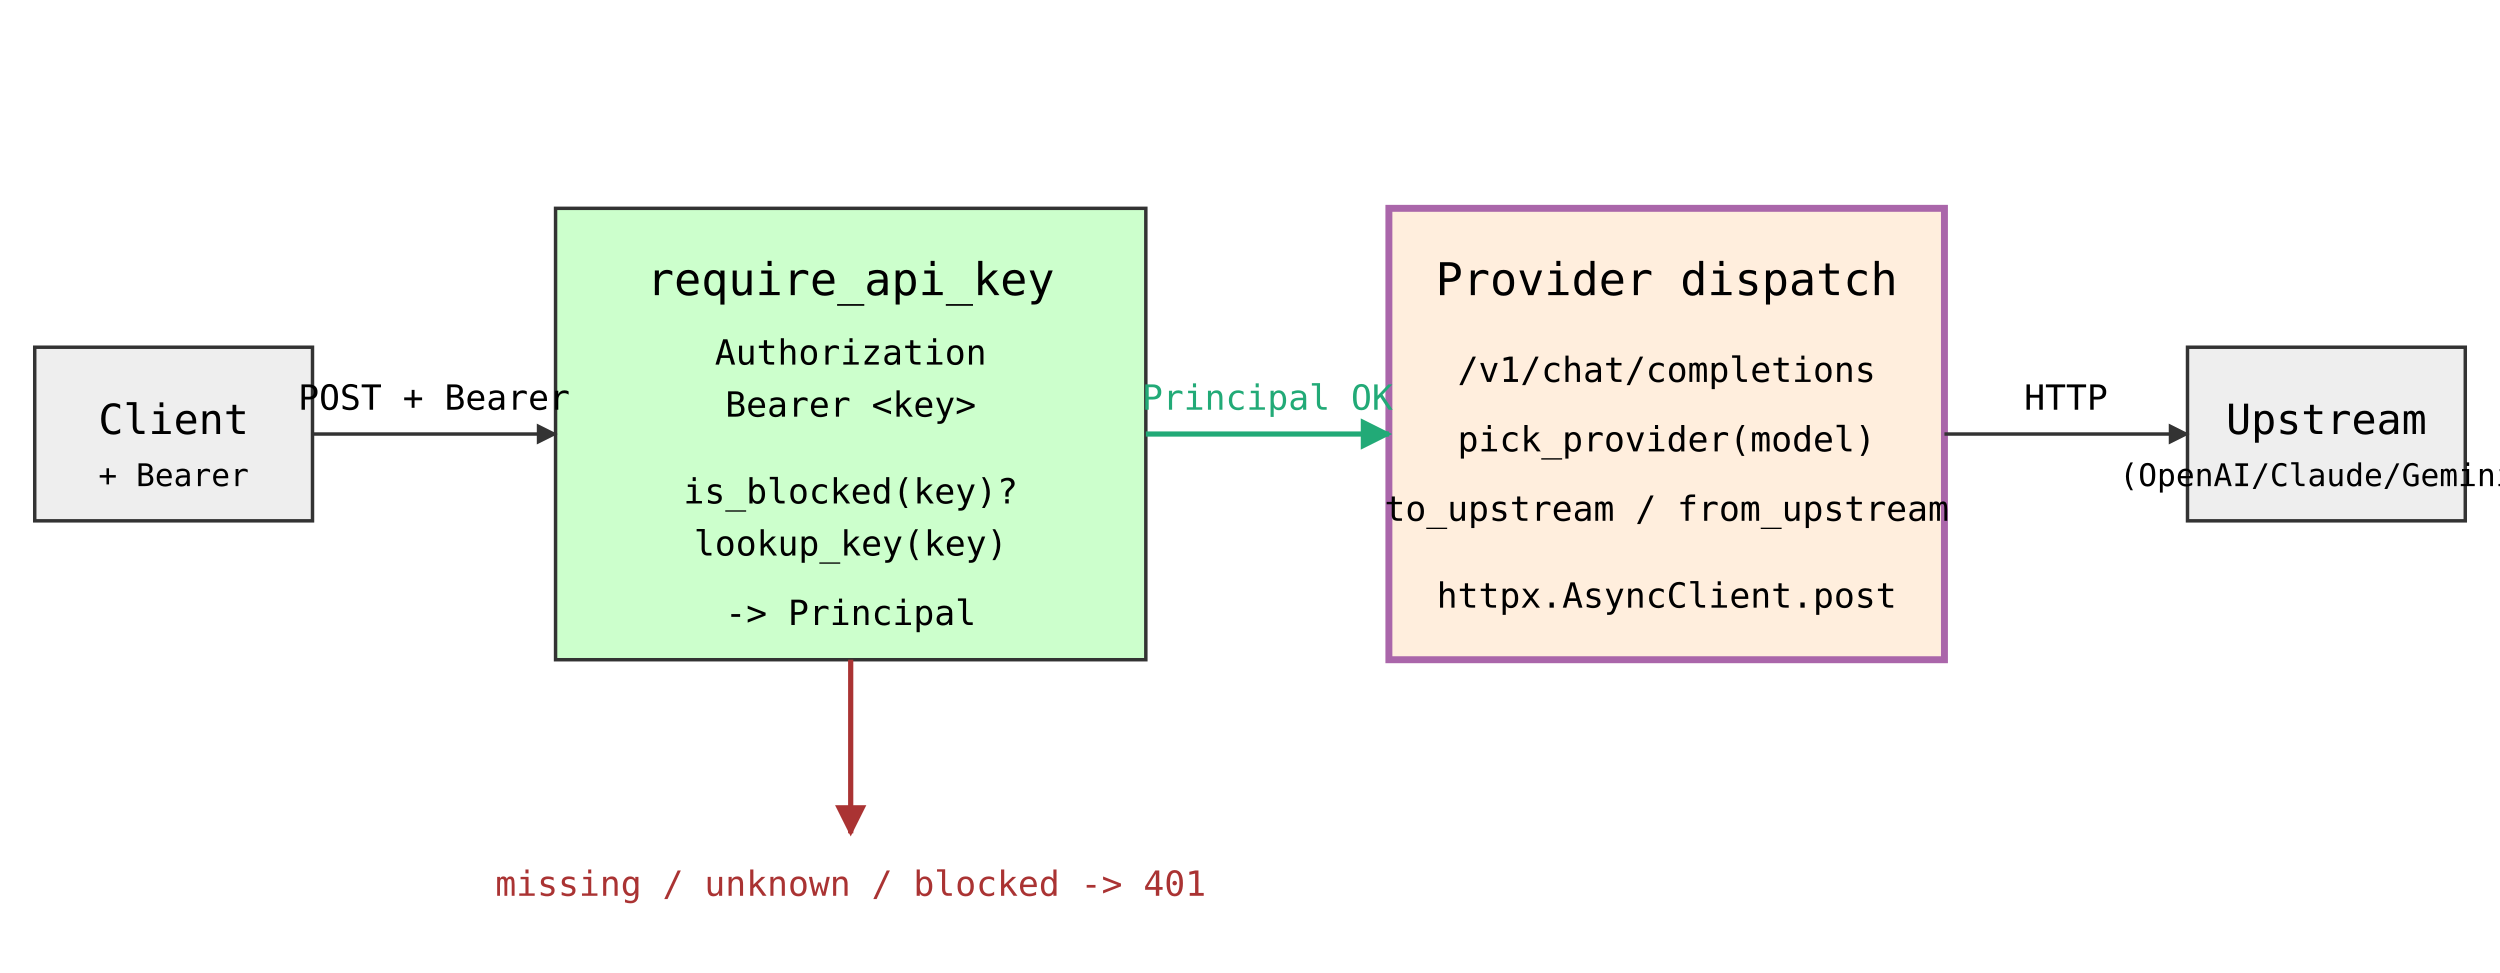
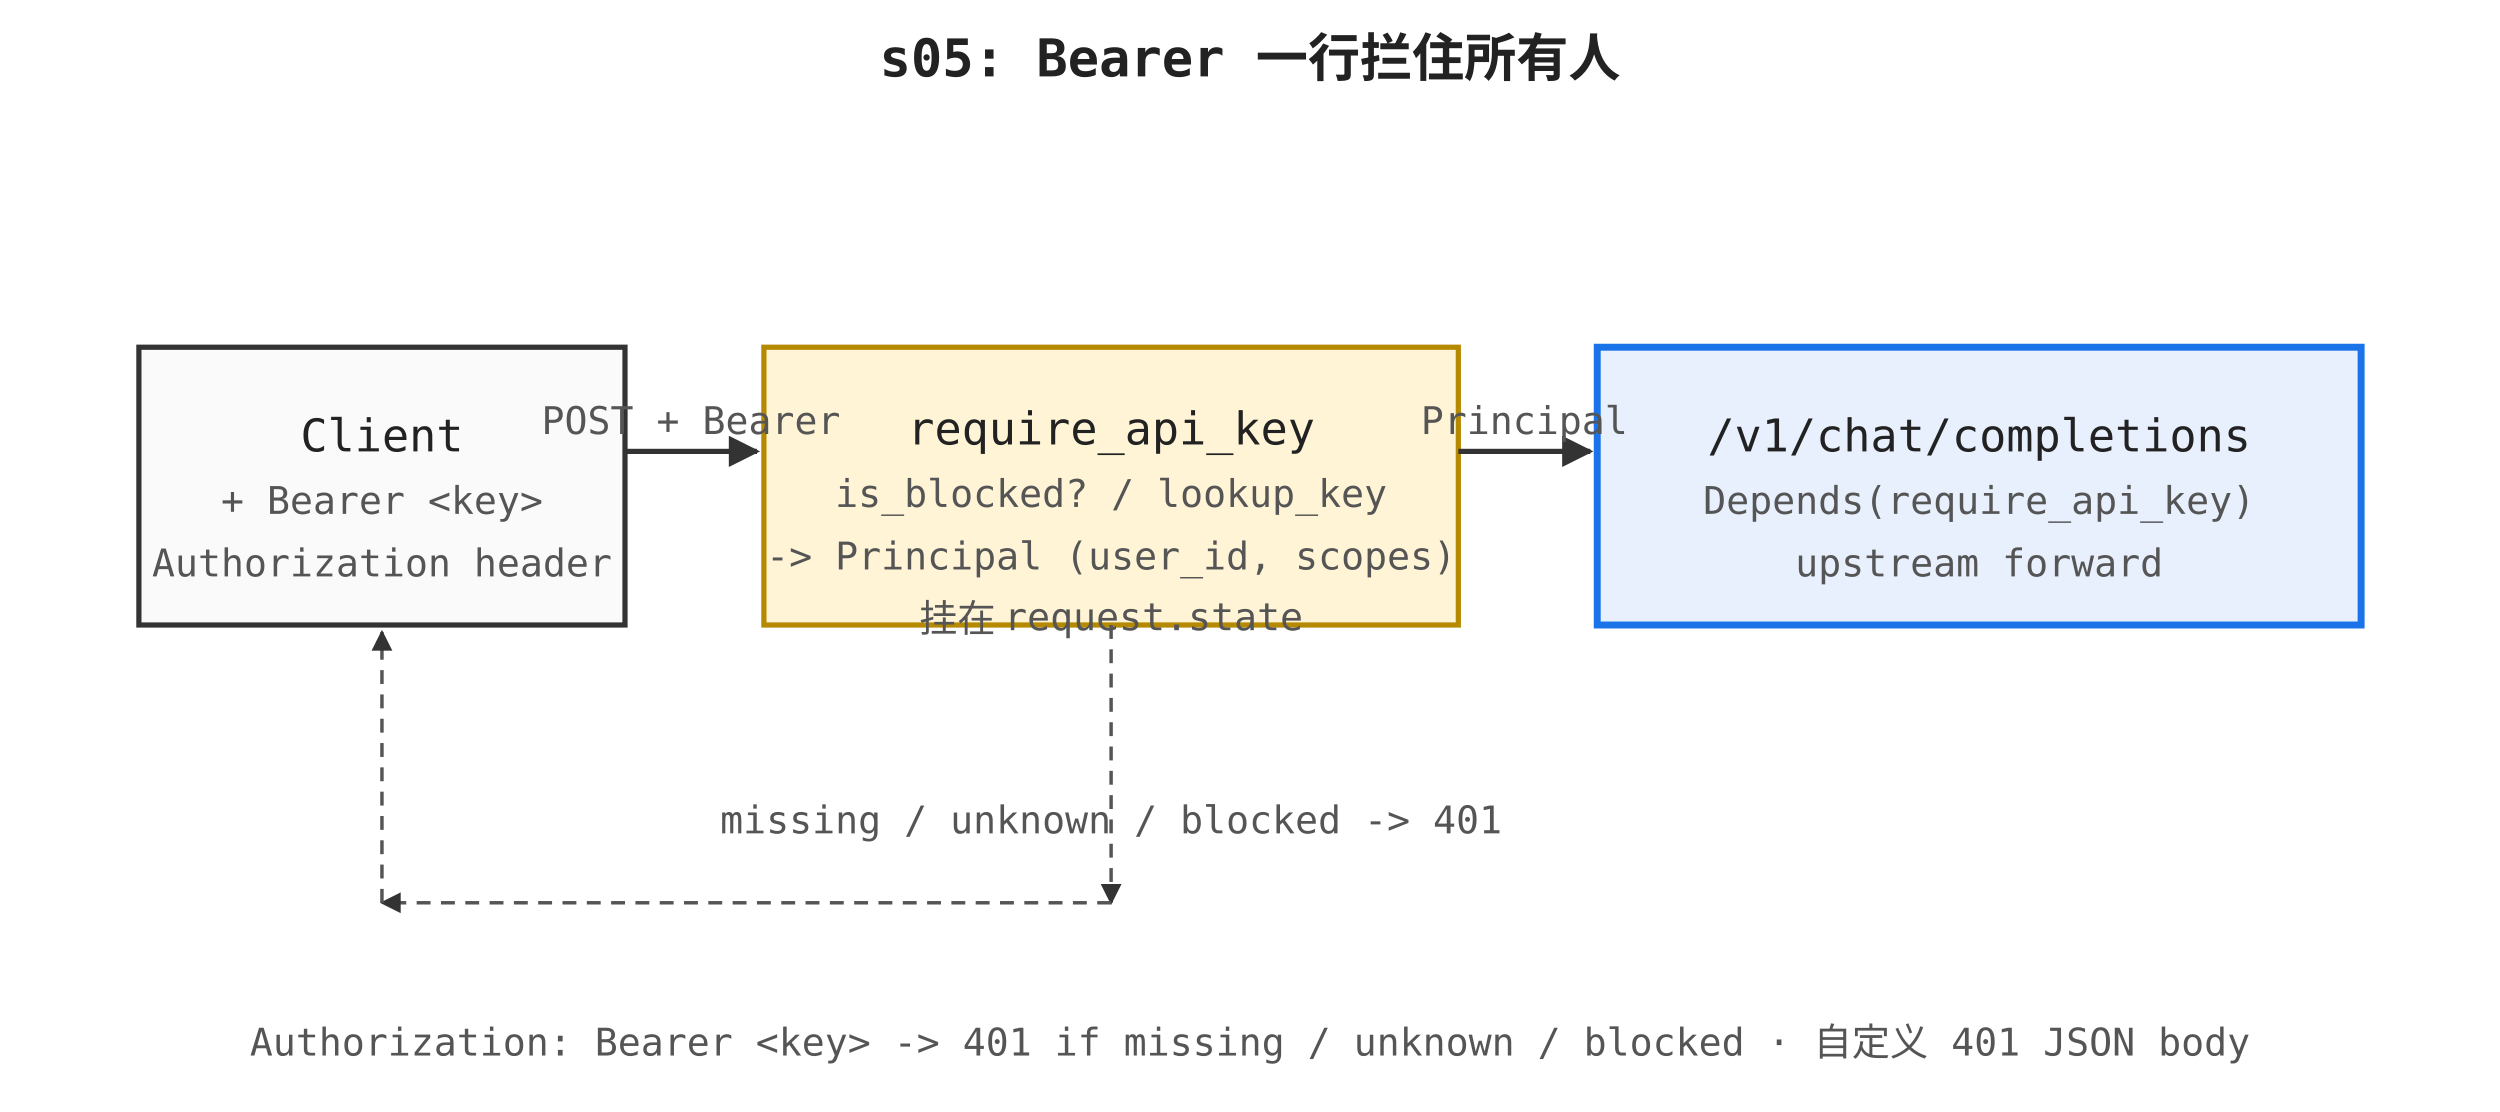
- <svg xmlns="http://www.w3.org/2000/svg" viewBox="0 0 720 280" font-family="monospace">
+ <svg xmlns="http://www.w3.org/2000/svg" viewBox="0 0 720 320" font-family="monospace">
+   <style>
+     .client     { fill: #fafafa; stroke: #333;    stroke-width: 1.5; }
+     .gateway    { fill: #e8f0fe; stroke: #1a73e8; stroke-width: 2;   }
+     .middleware { fill: #fff5d6; stroke: #b58900; stroke-width: 1.5; }
+     .upstream   { fill: #fce8e6; stroke: #c5221f; stroke-width: 1.5; }
+     .title      { font-size: 15px; font-weight: bold; fill: #222; }
+     .label      { font-size: 13px; fill: #222; }
+     .small      { font-size: 11px; fill: #555; }
+     .arrow      { stroke: #333; stroke-width: 1.5; fill: none; marker-end: url(#arrow); }
+     .arrowR     { stroke: #555; stroke-width: 1;   fill: none; marker-end: url(#arrow); stroke-dasharray: 4 3; }
+   </style>
  <defs>
-     <marker id="a" viewBox="0 0 10 10" refX="9" refY="5" markerWidth="6" markerHeight="6" orient="auto">
+     <marker id="arrow" viewBox="0 0 10 10" refX="9" refY="5" markerWidth="6" markerHeight="6" orient="auto">
      <path d="M0,0 L10,5 L0,10 z" fill="#333" />
    </marker>
-     <marker id="g" viewBox="0 0 10 10" refX="9" refY="5" markerWidth="6" markerHeight="6" orient="auto">
-       <path d="M0,0 L10,5 L0,10 z" fill="#2a7" />
-     </marker>
-     <marker id="r" viewBox="0 0 10 10" refX="9" refY="5" markerWidth="6" markerHeight="6" orient="auto">
-       <path d="M0,0 L10,5 L0,10 z" fill="#a33" />
-     </marker>
  </defs>
-   <rect x="10" y="100" width="80" height="50" fill="#eee" stroke="#333" />
-   <text x="50" y="125" text-anchor="middle">Client</text>
-   <text x="50" y="140" text-anchor="middle" font-size="9">+ Bearer</text>
-   <rect x="160" y="60" width="170" height="130" fill="#cfc" stroke="#333" />
-   <text x="245" y="85" text-anchor="middle" font-size="13">require_api_key</text>
-   <text x="245" y="105" text-anchor="middle" font-size="10">Authorization</text>
-   <text x="245" y="120" text-anchor="middle" font-size="10">Bearer &lt;key&gt;</text>
-   <text x="245" y="145" text-anchor="middle" font-size="10">is_blocked(key)?</text>
-   <text x="245" y="160" text-anchor="middle" font-size="10">lookup_key(key)</text>
-   <text x="245" y="180" text-anchor="middle" font-size="10">-&gt; Principal</text>
-   <rect x="400" y="60" width="160" height="130" fill="#fed" stroke="#a6a" stroke-width="2" />
-   <text x="480" y="85" text-anchor="middle" font-size="13">Provider dispatch</text>
-   <text x="480" y="110" text-anchor="middle" font-size="10">/v1/chat/completions</text>
-   <text x="480" y="130" text-anchor="middle" font-size="10">pick_provider(model)</text>
-   <text x="480" y="150" text-anchor="middle" font-size="10">to_upstream / from_upstream</text>
-   <text x="480" y="175" text-anchor="middle" font-size="10">httpx.AsyncClient.post</text>
-   <rect x="630" y="100" width="80" height="50" fill="#eee" stroke="#333" />
-   <text x="670" y="125" text-anchor="middle">Upstream</text>
-   <text x="670" y="140" text-anchor="middle" font-size="9">(OpenAI/Claude/Gemini)</text>
-   <line x1="90" y1="125" x2="160" y2="125" stroke="#333" marker-end="url(#a)" />
-   <text x="125" y="118" text-anchor="middle" font-size="10">POST + Bearer</text>
-   <line x1="330" y1="125" x2="400" y2="125" stroke="#2a7" marker-end="url(#g)" stroke-width="1.5" />
-   <text x="365" y="118" text-anchor="middle" font-size="10" fill="#2a7">Principal OK</text>
-   <line x1="560" y1="125" x2="630" y2="125" stroke="#333" marker-end="url(#a)" />
-   <text x="595" y="118" text-anchor="middle" font-size="10">HTTP</text>
-   <line x1="245" y1="190" x2="245" y2="240" stroke="#a33" marker-end="url(#r)" stroke-width="1.5" />
-   <text x="245" y="258" text-anchor="middle" font-size="10" fill="#a33">missing / unknown / blocked -&gt; 401</text>
+   <text x="360" y="22" text-anchor="middle" class="title">s05: Bearer 一行拦住所有人</text>
+   <rect class="client" x="40" y="100" width="140" height="80" />
+   <text x="110" y="130" text-anchor="middle" class="label">Client</text>
+   <text x="110" y="148" text-anchor="middle" class="small">+ Bearer &lt;key&gt;</text>
+   <text x="110" y="166" text-anchor="middle" class="small">Authorization header</text>
+   <rect class="middleware" x="220" y="100" width="200" height="80" />
+   <text x="320" y="128" text-anchor="middle" class="label">require_api_key</text>
+   <text x="320" y="146" text-anchor="middle" class="small">is_blocked? / lookup_key</text>
+   <text x="320" y="164" text-anchor="middle" class="small">-&gt; Principal (user_id, scopes)</text>
+   <text x="320" y="182" text-anchor="middle" class="small">挂在 request.state</text>
+   <rect class="gateway" x="460" y="100" width="220" height="80" />
+   <text x="570" y="130" text-anchor="middle" class="label">/v1/chat/completions</text>
+   <text x="570" y="148" text-anchor="middle" class="small">Depends(require_api_key)</text>
+   <text x="570" y="166" text-anchor="middle" class="small">upstream forward</text>
+   <line class="arrow" x1="180" y1="130" x2="218" y2="130" />
+   <text x="199" y="125" text-anchor="middle" class="small">POST + Bearer</text>
+   <line class="arrowR" x1="320" y1="180" x2="320" y2="260" stroke="#c5221f" />
+   <line class="arrowR" x1="320" y1="260" x2="110" y2="260" stroke="#c5221f" />
+   <line class="arrowR" x1="110" y1="260" x2="110" y2="182" stroke="#c5221f" />
+   <text x="320" y="240" text-anchor="middle" class="small" fill="#c5221f">missing / unknown / blocked -&gt; 401</text>
+   <line class="arrow" x1="420" y1="130" x2="458" y2="130" />
+   <text x="439" y="125" text-anchor="middle" class="small">Principal</text>
+   <text x="360" y="304" text-anchor="middle" class="small">Authorization: Bearer &lt;key&gt; -&gt; 401 if missing / unknown / blocked · 自定义 401 JSON body</text>
</svg>
